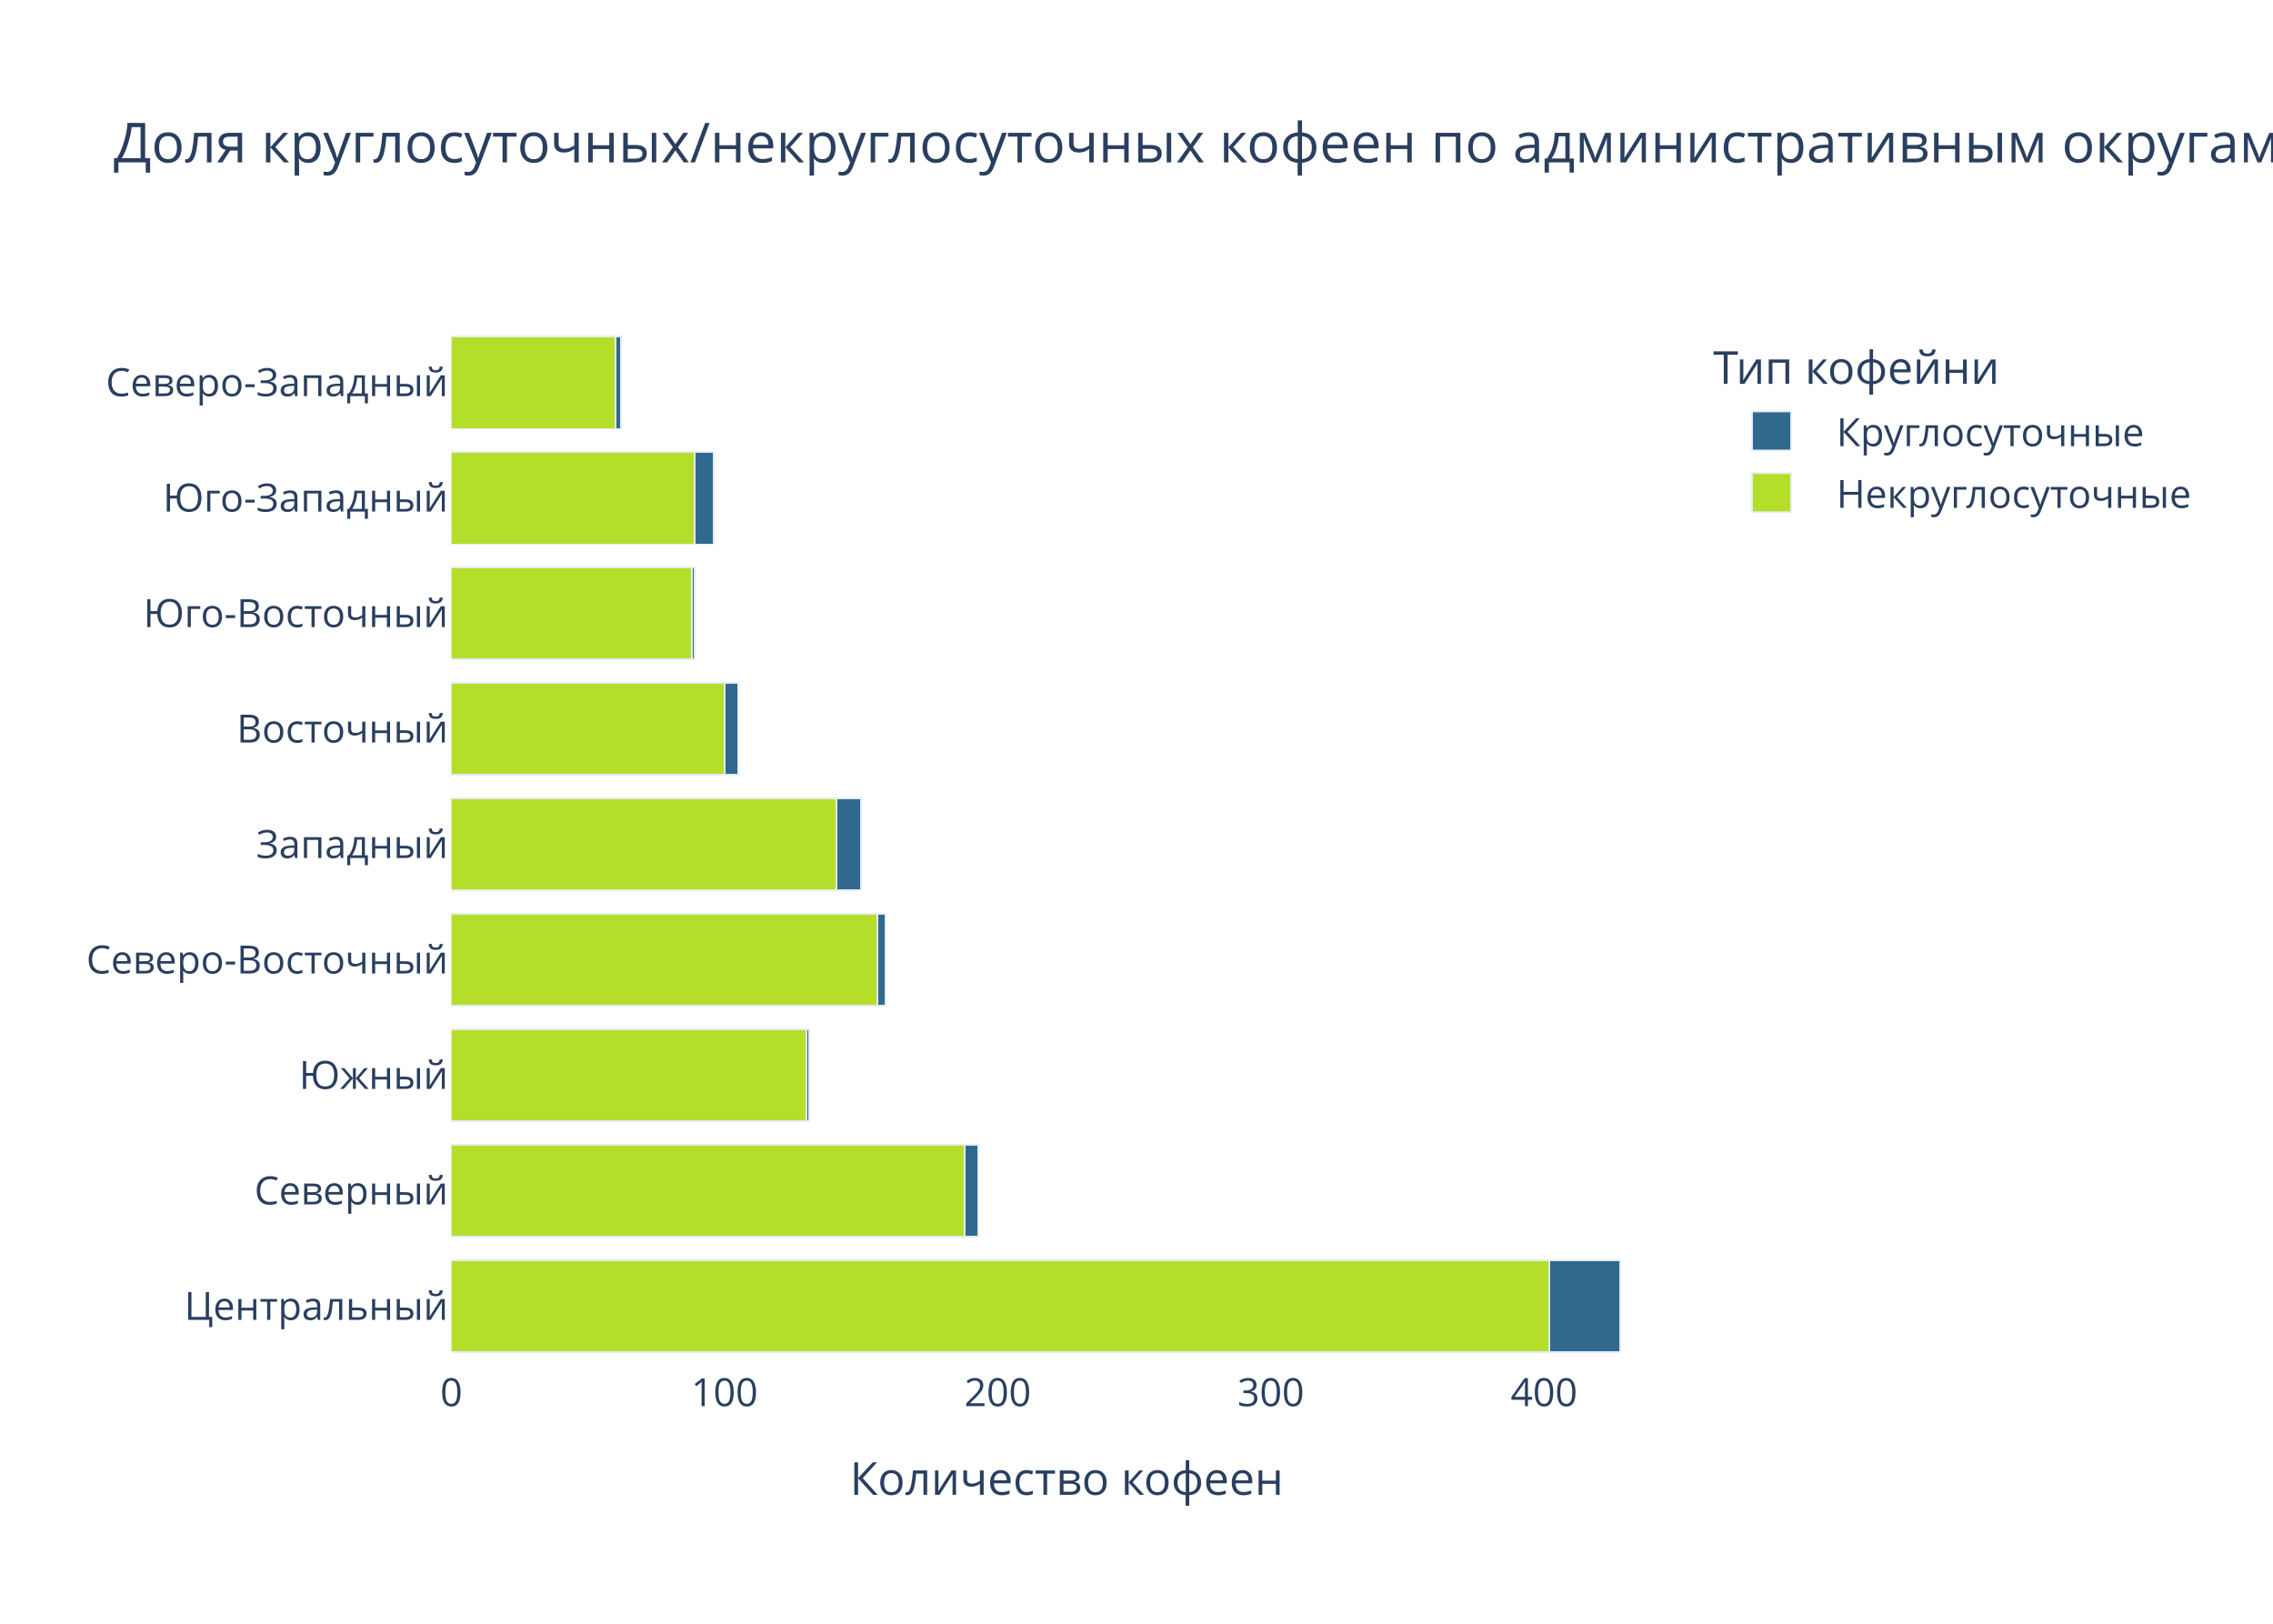
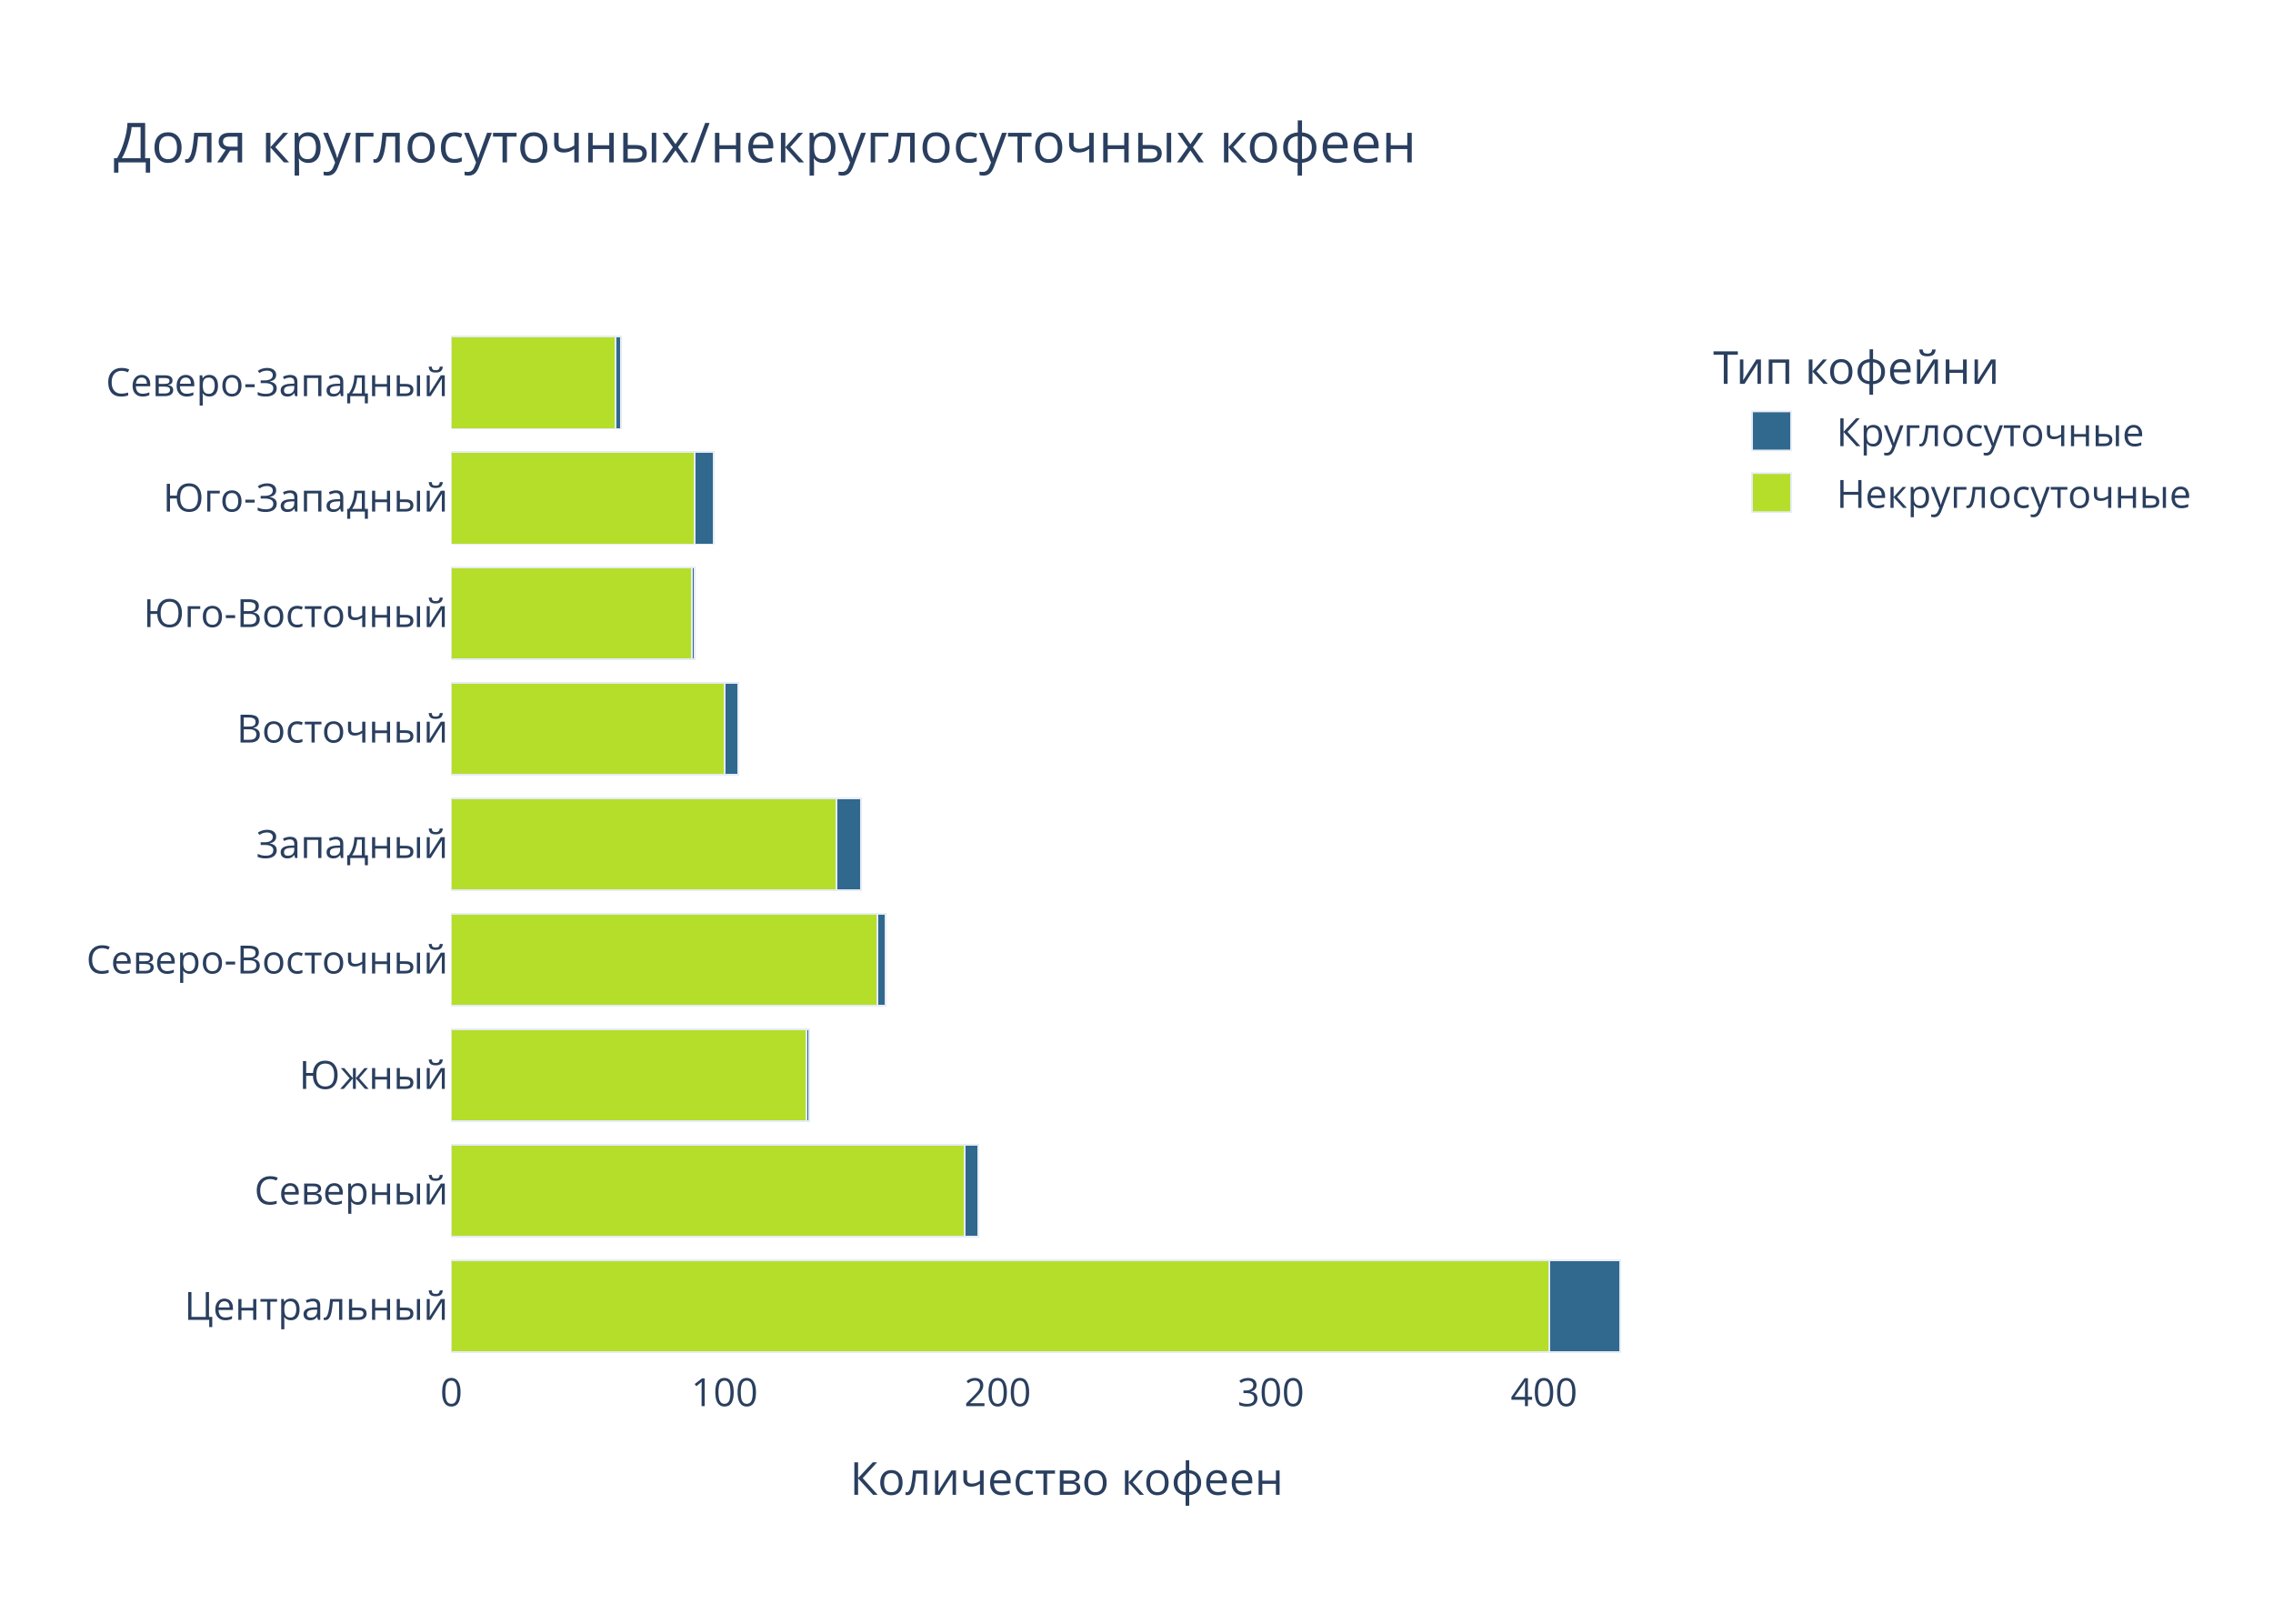
<svg xmlns="http://www.w3.org/2000/svg" class="main-svg" width="700" height="500" style="" viewBox="0 0 700 500">
  <rect x="0" y="0" width="700" height="500" style="fill: rgb(255, 255, 255); fill-opacity: 1;" />
-   <defs id="defs-a7bbf3">
+   <defs id="defs-fa3649">
    <g class="clips">
-       <clipPath id="clipa7bbf3xyplot" class="plotclip">
+       <clipPath id="clipfa3649xyplot" class="plotclip">
        <rect width="379" height="320" />
      </clipPath>
-       <clipPath class="axesclip" id="clipa7bbf3x">
+       <clipPath class="axesclip" id="clipfa3649x">
        <rect x="139" y="0" width="379" height="500" />
      </clipPath>
-       <clipPath class="axesclip" id="clipa7bbf3y">
+       <clipPath class="axesclip" id="clipfa3649y">
        <rect x="0" y="100" width="700" height="320" />
      </clipPath>
-       <clipPath class="axesclip" id="clipa7bbf3xy">
+       <clipPath class="axesclip" id="clipfa3649xy">
        <rect x="139" y="100" width="379" height="320" />
      </clipPath>
    </g>
    <g class="gradients" />
    <g class="patterns" />
  </defs>
  <g class="bglayer" />
  <g class="layer-below">
    <g class="imagelayer" />
    <g class="shapelayer" />
  </g>
  <g class="cartesianlayer">
    <g class="subplot xy">
      <g class="layer-subplot">
        <g class="shapelayer" />
        <g class="imagelayer" />
      </g>
      <g class="minor-gridlayer">
        <g class="x" />
        <g class="y" />
      </g>
      <g class="gridlayer">
        <g class="x">
          <path class="xgrid crisp" transform="translate(223.12,0)" d="M0,100v320" style="stroke: rgb(255, 255, 255); stroke-opacity: 1; stroke-width: 1px;" />
          <path class="xgrid crisp" transform="translate(307.25,0)" d="M0,100v320" style="stroke: rgb(255, 255, 255); stroke-opacity: 1; stroke-width: 1px;" />
          <path class="xgrid crisp" transform="translate(391.37,0)" d="M0,100v320" style="stroke: rgb(255, 255, 255); stroke-opacity: 1; stroke-width: 1px;" />
          <path class="xgrid crisp" transform="translate(475.5,0)" d="M0,100v320" style="stroke: rgb(255, 255, 255); stroke-opacity: 1; stroke-width: 1px;" />
        </g>
        <g class="y" />
      </g>
      <g class="zerolinelayer">
        <path class="xzl zl crisp" transform="translate(139,0)" d="M0,100v320" style="stroke: rgb(255, 255, 255); stroke-opacity: 1; stroke-width: 2px;" />
      </g>
      <g class="layer-between">
        <g class="shapelayer" />
        <g class="imagelayer" />
      </g>
      <path class="xlines-below" />
      <path class="ylines-below" />
      <g class="overlines-below" />
      <g class="xaxislayer-below" />
      <g class="yaxislayer-below" />
      <g class="overaxes-below" />
      <g class="overplot">
-         <g class="xy" transform="translate(139,100)" clip-path="url(#clipa7bbf3xyplot)">
+         <g class="xy" transform="translate(139,100)" clip-path="url(#clipfa3649xyplot)">
          <g class="barlayer mlayer">
            <g class="trace bars" shape-rendering="crispEdges" style="opacity: 1;">
              <g class="points">
                <g class="point">
                  <path d="M0,316.44V288H338.18V316.44Z" style="vector-effect: none; opacity: 1; stroke-width: 0.5px; fill: rgb(181, 222, 43); fill-opacity: 1; stroke: rgb(229, 236, 246); stroke-opacity: 1;" />
                </g>
                <g class="point">
                  <path d="M0,280.89V252.44H158.15V280.89Z" style="vector-effect: none; opacity: 1; stroke-width: 0.5px; fill: rgb(181, 222, 43); fill-opacity: 1; stroke: rgb(229, 236, 246); stroke-opacity: 1;" />
                </g>
                <g class="point">
                  <path d="M0,245.33V216.89H109.36V245.33Z" style="vector-effect: none; opacity: 1; stroke-width: 0.5px; fill: rgb(181, 222, 43); fill-opacity: 1; stroke: rgb(229, 236, 246); stroke-opacity: 1;" />
                </g>
                <g class="point">
                  <path d="M0,209.78V181.33H131.23V209.78Z" style="vector-effect: none; opacity: 1; stroke-width: 0.5px; fill: rgb(181, 222, 43); fill-opacity: 1; stroke: rgb(229, 236, 246); stroke-opacity: 1;" />
                </g>
                <g class="point">
                  <path d="M0,174.22V145.78H118.61V174.22Z" style="vector-effect: none; opacity: 1; stroke-width: 0.5px; fill: rgb(181, 222, 43); fill-opacity: 1; stroke: rgb(229, 236, 246); stroke-opacity: 1;" />
                </g>
                <g class="point">
                  <path d="M0,138.67V110.22H84.12V138.67Z" style="vector-effect: none; opacity: 1; stroke-width: 0.5px; fill: rgb(181, 222, 43); fill-opacity: 1; stroke: rgb(229, 236, 246); stroke-opacity: 1;" />
                </g>
                <g class="point">
                  <path d="M0,103.11V74.67H74.03V103.11Z" style="vector-effect: none; opacity: 1; stroke-width: 0.5px; fill: rgb(181, 222, 43); fill-opacity: 1; stroke: rgb(229, 236, 246); stroke-opacity: 1;" />
                </g>
                <g class="point">
                  <path d="M0,67.56V39.11H74.87V67.56Z" style="vector-effect: none; opacity: 1; stroke-width: 0.5px; fill: rgb(181, 222, 43); fill-opacity: 1; stroke: rgb(229, 236, 246); stroke-opacity: 1;" />
                </g>
                <g class="point">
                  <path d="M0,32V3.56H50.47V32Z" style="vector-effect: none; opacity: 1; stroke-width: 0.5px; fill: rgb(181, 222, 43); fill-opacity: 1; stroke: rgb(229, 236, 246); stroke-opacity: 1;" />
                </g>
              </g>
            </g>
            <g class="trace bars" shape-rendering="crispEdges" style="opacity: 1;">
              <g class="points">
                <g class="point">
                  <path d="M338.18,316.44V288H360.05V316.44Z" style="vector-effect: none; opacity: 1; stroke-width: 0.5px; fill: rgb(49, 104, 142); fill-opacity: 1; stroke: rgb(229, 236, 246); stroke-opacity: 1;" />
                </g>
                <g class="point">
                  <path d="M158.15,280.89V252.44H162.36V280.89Z" style="vector-effect: none; opacity: 1; stroke-width: 0.5px; fill: rgb(49, 104, 142); fill-opacity: 1; stroke: rgb(229, 236, 246); stroke-opacity: 1;" />
                </g>
                <g class="point">
                  <path d="M109.36,245.33V216.89H110.2V245.33Z" style="vector-effect: none; opacity: 1; stroke-width: 0.5px; fill: rgb(49, 104, 142); fill-opacity: 1; stroke: rgb(229, 236, 246); stroke-opacity: 1;" />
                </g>
                <g class="point">
                  <path d="M131.23,209.78V181.33H133.76V209.78Z" style="vector-effect: none; opacity: 1; stroke-width: 0.5px; fill: rgb(49, 104, 142); fill-opacity: 1; stroke: rgb(229, 236, 246); stroke-opacity: 1;" />
                </g>
                <g class="point">
                  <path d="M118.61,174.22V145.78H126.19V174.22Z" style="vector-effect: none; opacity: 1; stroke-width: 0.5px; fill: rgb(49, 104, 142); fill-opacity: 1; stroke: rgb(229, 236, 246); stroke-opacity: 1;" />
                </g>
                <g class="point">
                  <path d="M84.12,138.67V110.22H88.33V138.67Z" style="vector-effect: none; opacity: 1; stroke-width: 0.5px; fill: rgb(49, 104, 142); fill-opacity: 1; stroke: rgb(229, 236, 246); stroke-opacity: 1;" />
                </g>
                <g class="point">
                  <path d="M74.03,103.11V74.67H74.87V103.11Z" style="vector-effect: none; opacity: 1; stroke-width: 0.5px; fill: rgb(49, 104, 142); fill-opacity: 1; stroke: rgb(229, 236, 246); stroke-opacity: 1;" />
                </g>
                <g class="point">
                  <path d="M74.87,67.56V39.11H80.76V67.56Z" style="vector-effect: none; opacity: 1; stroke-width: 0.5px; fill: rgb(49, 104, 142); fill-opacity: 1; stroke: rgb(229, 236, 246); stroke-opacity: 1;" />
                </g>
                <g class="point">
                  <path d="M50.47,32V3.56H52.16V32Z" style="vector-effect: none; opacity: 1; stroke-width: 0.5px; fill: rgb(49, 104, 142); fill-opacity: 1; stroke: rgb(229, 236, 246); stroke-opacity: 1;" />
                </g>
              </g>
            </g>
          </g>
        </g>
      </g>
      <g class="zerolinelayer-above" />
      <path class="xlines-above crisp" d="M0,0" style="fill: none;" />
      <path class="ylines-above crisp" d="M0,0" style="fill: none;" />
      <g class="overlines-above" />
      <g class="xaxislayer-above">
        <g class="xtick">
          <text text-anchor="middle" x="0" y="433" transform="translate(139,0)" style="font-family: 'Open Sans', verdana, arial, sans-serif; font-size: 12px; fill: rgb(42, 63, 95); fill-opacity: 1; white-space: pre;">0</text>
        </g>
        <g class="xtick">
          <text text-anchor="middle" x="0" y="433" style="font-family: 'Open Sans', verdana, arial, sans-serif; font-size: 12px; fill: rgb(42, 63, 95); fill-opacity: 1; white-space: pre;" transform="translate(223.12,0)">100</text>
        </g>
        <g class="xtick">
          <text text-anchor="middle" x="0" y="433" style="font-family: 'Open Sans', verdana, arial, sans-serif; font-size: 12px; fill: rgb(42, 63, 95); fill-opacity: 1; white-space: pre;" transform="translate(307.25,0)">200</text>
        </g>
        <g class="xtick">
          <text text-anchor="middle" x="0" y="433" style="font-family: 'Open Sans', verdana, arial, sans-serif; font-size: 12px; fill: rgb(42, 63, 95); fill-opacity: 1; white-space: pre;" transform="translate(391.37,0)">300</text>
        </g>
        <g class="xtick">
          <text text-anchor="middle" x="0" y="433" style="font-family: 'Open Sans', verdana, arial, sans-serif; font-size: 12px; fill: rgb(42, 63, 95); fill-opacity: 1; white-space: pre;" transform="translate(475.5,0)">400</text>
        </g>
      </g>
      <g class="yaxislayer-above">
        <g class="ytick">
          <text text-anchor="end" x="138" y="4.2" transform="translate(0,402.22)" style="font-family: 'Open Sans', verdana, arial, sans-serif; font-size: 12px; fill: rgb(42, 63, 95); fill-opacity: 1; white-space: pre;">Центральный  </text>
        </g>
        <g class="ytick">
          <text text-anchor="end" x="138" y="4.2" transform="translate(0,366.67)" style="font-family: 'Open Sans', verdana, arial, sans-serif; font-size: 12px; fill: rgb(42, 63, 95); fill-opacity: 1; white-space: pre;">Северный  </text>
        </g>
        <g class="ytick">
          <text text-anchor="end" x="138" y="4.2" transform="translate(0,331.11)" style="font-family: 'Open Sans', verdana, arial, sans-serif; font-size: 12px; fill: rgb(42, 63, 95); fill-opacity: 1; white-space: pre;">Южный  </text>
        </g>
        <g class="ytick">
          <text text-anchor="end" x="138" y="4.2" transform="translate(0,295.56)" style="font-family: 'Open Sans', verdana, arial, sans-serif; font-size: 12px; fill: rgb(42, 63, 95); fill-opacity: 1; white-space: pre;">Северо-Восточный  </text>
        </g>
        <g class="ytick">
          <text text-anchor="end" x="138" y="4.2" transform="translate(0,260)" style="font-family: 'Open Sans', verdana, arial, sans-serif; font-size: 12px; fill: rgb(42, 63, 95); fill-opacity: 1; white-space: pre;">Западный  </text>
        </g>
        <g class="ytick">
          <text text-anchor="end" x="138" y="4.2" transform="translate(0,224.44)" style="font-family: 'Open Sans', verdana, arial, sans-serif; font-size: 12px; fill: rgb(42, 63, 95); fill-opacity: 1; white-space: pre;">Восточный  </text>
        </g>
        <g class="ytick">
          <text text-anchor="end" x="138" y="4.2" transform="translate(0,188.89)" style="font-family: 'Open Sans', verdana, arial, sans-serif; font-size: 12px; fill: rgb(42, 63, 95); fill-opacity: 1; white-space: pre;">Юго-Восточный  </text>
        </g>
        <g class="ytick">
          <text text-anchor="end" x="138" y="4.2" transform="translate(0,153.33)" style="font-family: 'Open Sans', verdana, arial, sans-serif; font-size: 12px; fill: rgb(42, 63, 95); fill-opacity: 1; white-space: pre;">Юго-Западный  </text>
        </g>
        <g class="ytick">
          <text text-anchor="end" x="138" y="4.2" transform="translate(0,117.78)" style="font-family: 'Open Sans', verdana, arial, sans-serif; font-size: 12px; fill: rgb(42, 63, 95); fill-opacity: 1; white-space: pre;">Северо-Западный  </text>
        </g>
      </g>
      <g class="overaxes-above" />
    </g>
  </g>
  <g class="polarlayer" />
  <g class="smithlayer" />
  <g class="ternarylayer" />
  <g class="geolayer" />
  <g class="funnelarealayer" />
  <g class="pielayer" />
  <g class="iciclelayer" />
  <g class="treemaplayer" />
  <g class="sunburstlayer" />
  <g class="glimages" />
-   <defs id="topdefs-a7bbf3">
+   <defs id="topdefs-fa3649">
    <g class="clips" />
-     <clipPath id="legenda7bbf3">
+     <clipPath id="legendfa3649">
      <rect width="162" height="67" x="0" y="0" />
    </clipPath>
  </defs>
  <g class="layer-above">
    <g class="imagelayer" />
    <g class="shapelayer" />
  </g>
  <g class="infolayer">
    <g class="legend" pointer-events="all" transform="translate(525.58,100)">
      <rect class="bg" shape-rendering="crispEdges" style="stroke: rgb(68, 68, 68); stroke-opacity: 1; fill: rgb(255, 255, 255); fill-opacity: 1; stroke-width: 0px;" width="162" height="67" x="0" y="0" />
-       <g class="scrollbox" transform="" clip-path="url(#legenda7bbf3)">
+       <g class="scrollbox" transform="" clip-path="url(#legendfa3649)">
        <text class="legendtitletext" text-anchor="start" x="2" y="18.2" style="font-family: 'Open Sans', verdana, arial, sans-serif; font-size: 14px; fill: rgb(42, 63, 95); fill-opacity: 1; white-space: pre;">Тип кофейни</text>
        <g class="groups">
          <g class="traces" transform="translate(0,32.7)" style="opacity: 1;">
            <text class="legendtext" text-anchor="start" x="40" y="4.68" style="font-family: 'Open Sans', verdana, arial, sans-serif; font-size: 12px; fill: rgb(42, 63, 95); fill-opacity: 1; white-space: pre;">Круглосуточные</text>
            <g class="layers" style="opacity: 1;">
              <g class="legendfill" />
              <g class="legendlines" />
              <g class="legendsymbols">
                <g class="legendpoints">
                  <path class="legendundefined" d="M6,6H-6V-6H6Z" transform="translate(20,0)" style="stroke-width: 0.5px; fill: rgb(49, 104, 142); fill-opacity: 1; stroke: rgb(229, 236, 246); stroke-opacity: 1;" />
                </g>
              </g>
            </g>
            <rect class="legendtoggle" x="0" y="-9.5" width="156.578" height="19" style="fill: rgb(0, 0, 0); fill-opacity: 0;" />
          </g>
          <g class="traces" transform="translate(0,51.7)" style="opacity: 1;">
            <text class="legendtext" text-anchor="start" x="40" y="4.68" style="font-family: 'Open Sans', verdana, arial, sans-serif; font-size: 12px; fill: rgb(42, 63, 95); fill-opacity: 1; white-space: pre;">Некруглосуточные</text>
            <g class="layers" style="opacity: 1;">
              <g class="legendfill" />
              <g class="legendlines" />
              <g class="legendsymbols">
                <g class="legendpoints">
                  <path class="legendundefined" d="M6,6H-6V-6H6Z" transform="translate(20,0)" style="stroke-width: 0.5px; fill: rgb(181, 222, 43); fill-opacity: 1; stroke: rgb(229, 236, 246); stroke-opacity: 1;" />
                </g>
              </g>
            </g>
            <rect class="legendtoggle" x="0" y="-9.5" width="156.578" height="19" style="fill: rgb(0, 0, 0); fill-opacity: 0;" />
          </g>
        </g>
      </g>
      <rect class="scrollbar" rx="20" ry="3" width="0" height="0" style="fill: rgb(128, 139, 164); fill-opacity: 1;" x="0" y="0" />
    </g>
    <g class="g-gtitle">
-       <text class="gtitle" x="35" y="50" text-anchor="start" dy="0em" style="opacity: 1; font-family: 'Open Sans', verdana, arial, sans-serif; font-size: 17px; fill: rgb(42, 63, 95); fill-opacity: 1; white-space: pre;">Доля круглосуточных/некруглосуточных кофеен по административным округам</text>
+       <text class="gtitle" x="35" y="50" text-anchor="start" dy="0em" style="opacity: 1; font-family: 'Open Sans', verdana, arial, sans-serif; font-size: 17px; fill: rgb(42, 63, 95); fill-opacity: 1; white-space: pre;">Доля круглосуточных/некруглосуточных кофеен</text>
    </g>
    <g class="g-xtitle">
      <text class="xtitle" x="328.5" y="460.3" text-anchor="middle" style="opacity: 1; font-family: 'Open Sans', verdana, arial, sans-serif; font-size: 14px; fill: rgb(42, 63, 95); fill-opacity: 1; white-space: pre;">Количество кофеен</text>
    </g>
    <g class="g-ytitle" />
  </g>
</svg>
